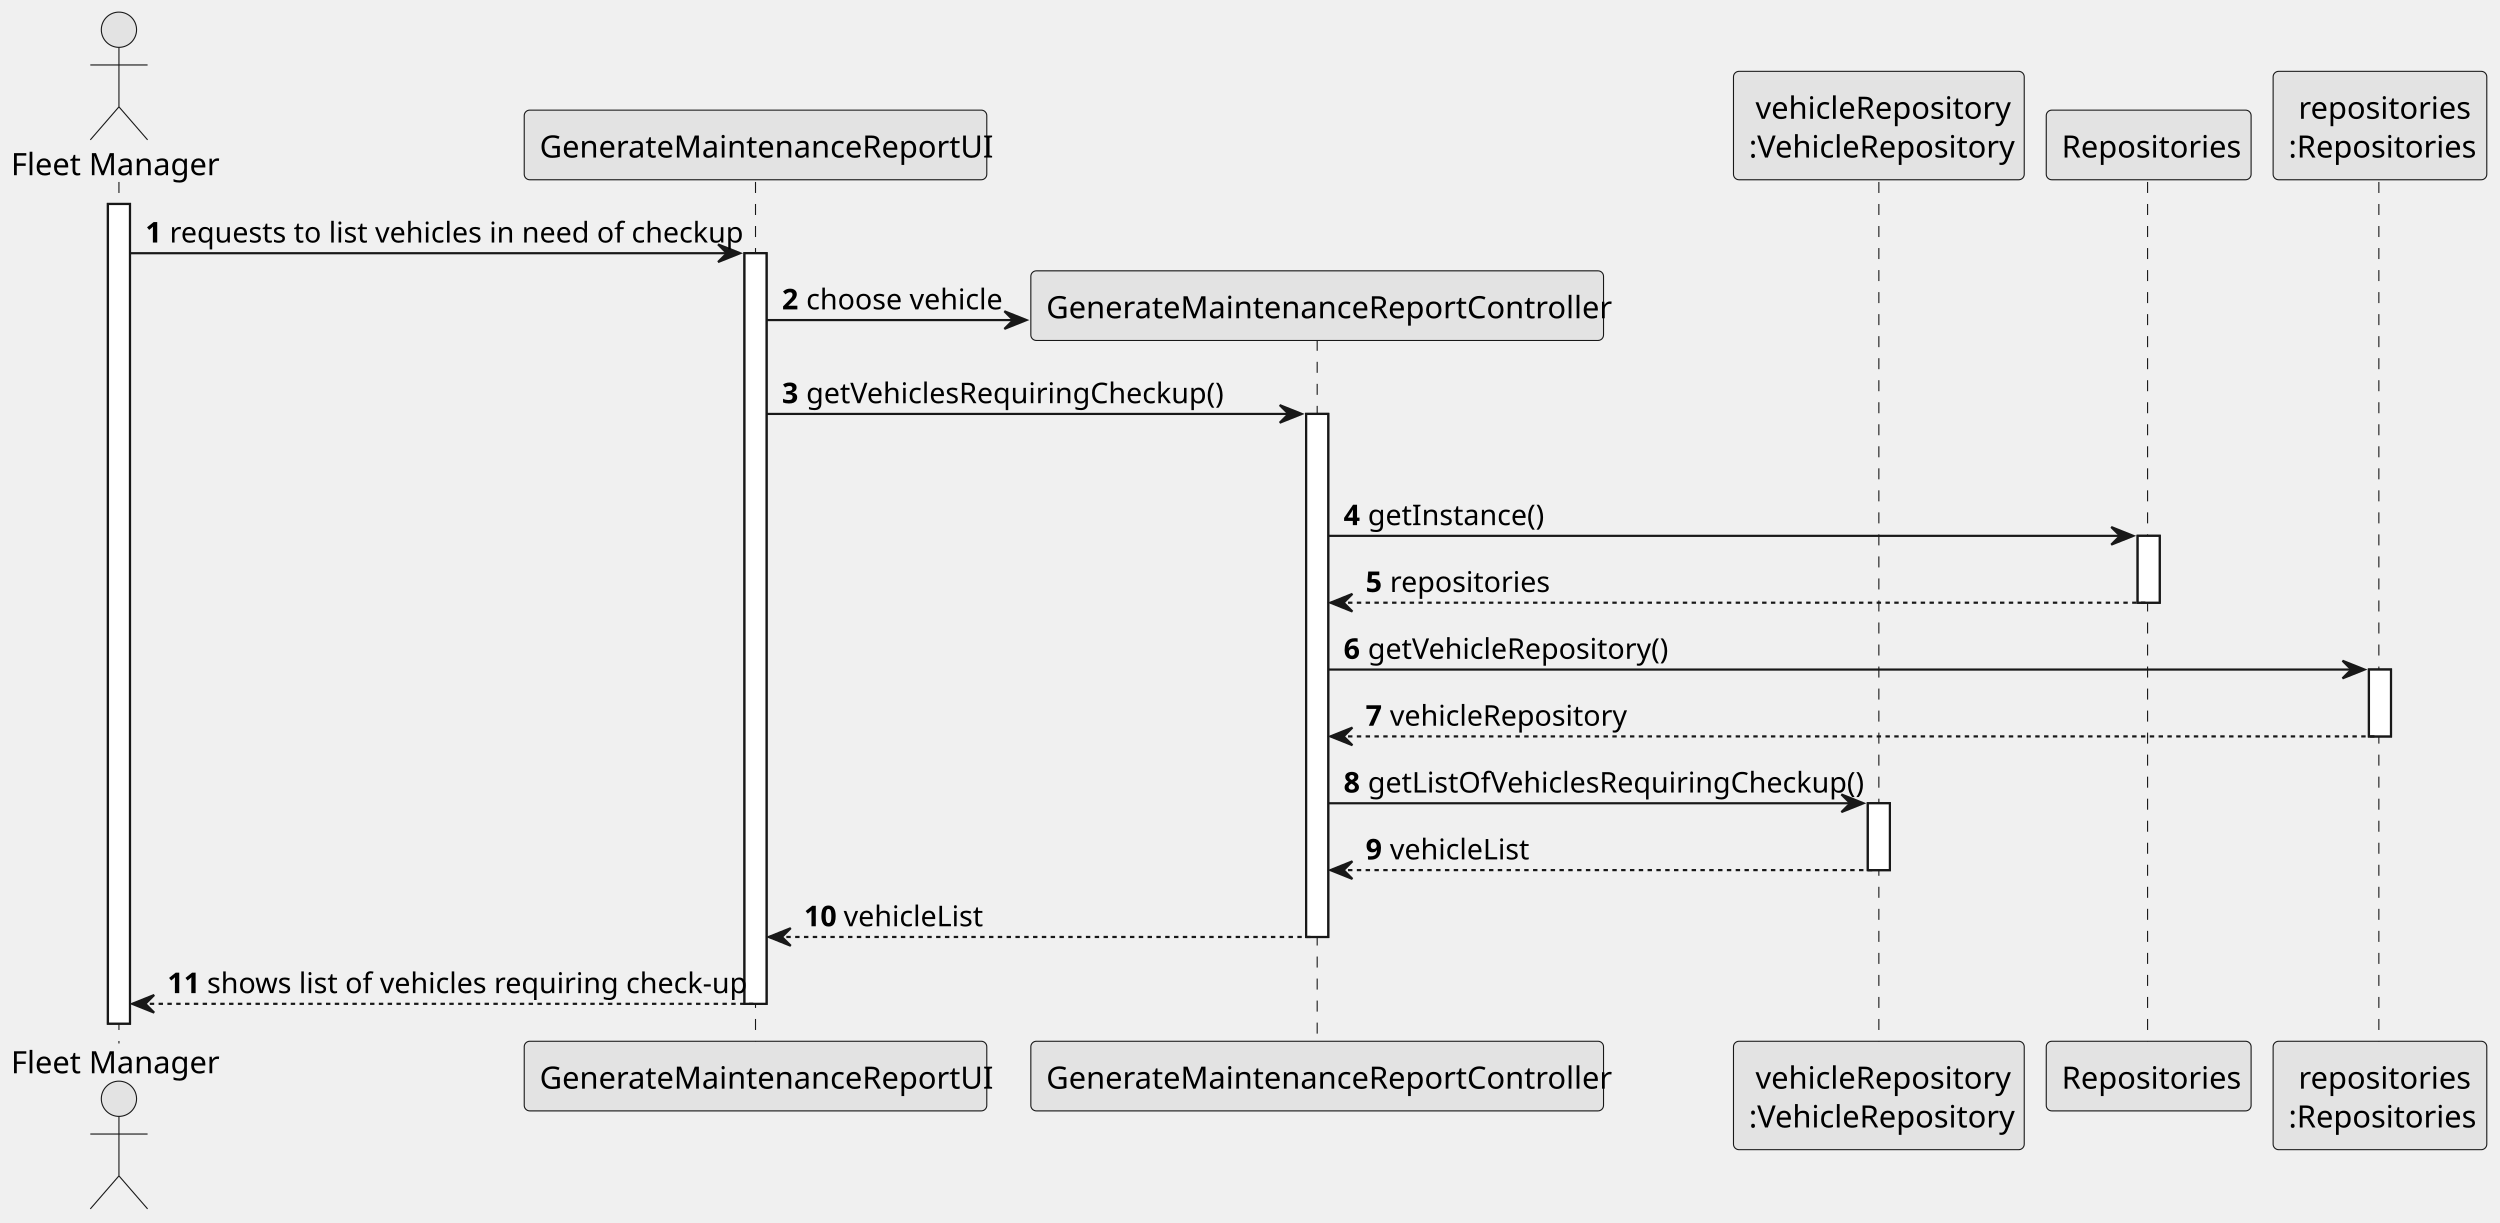
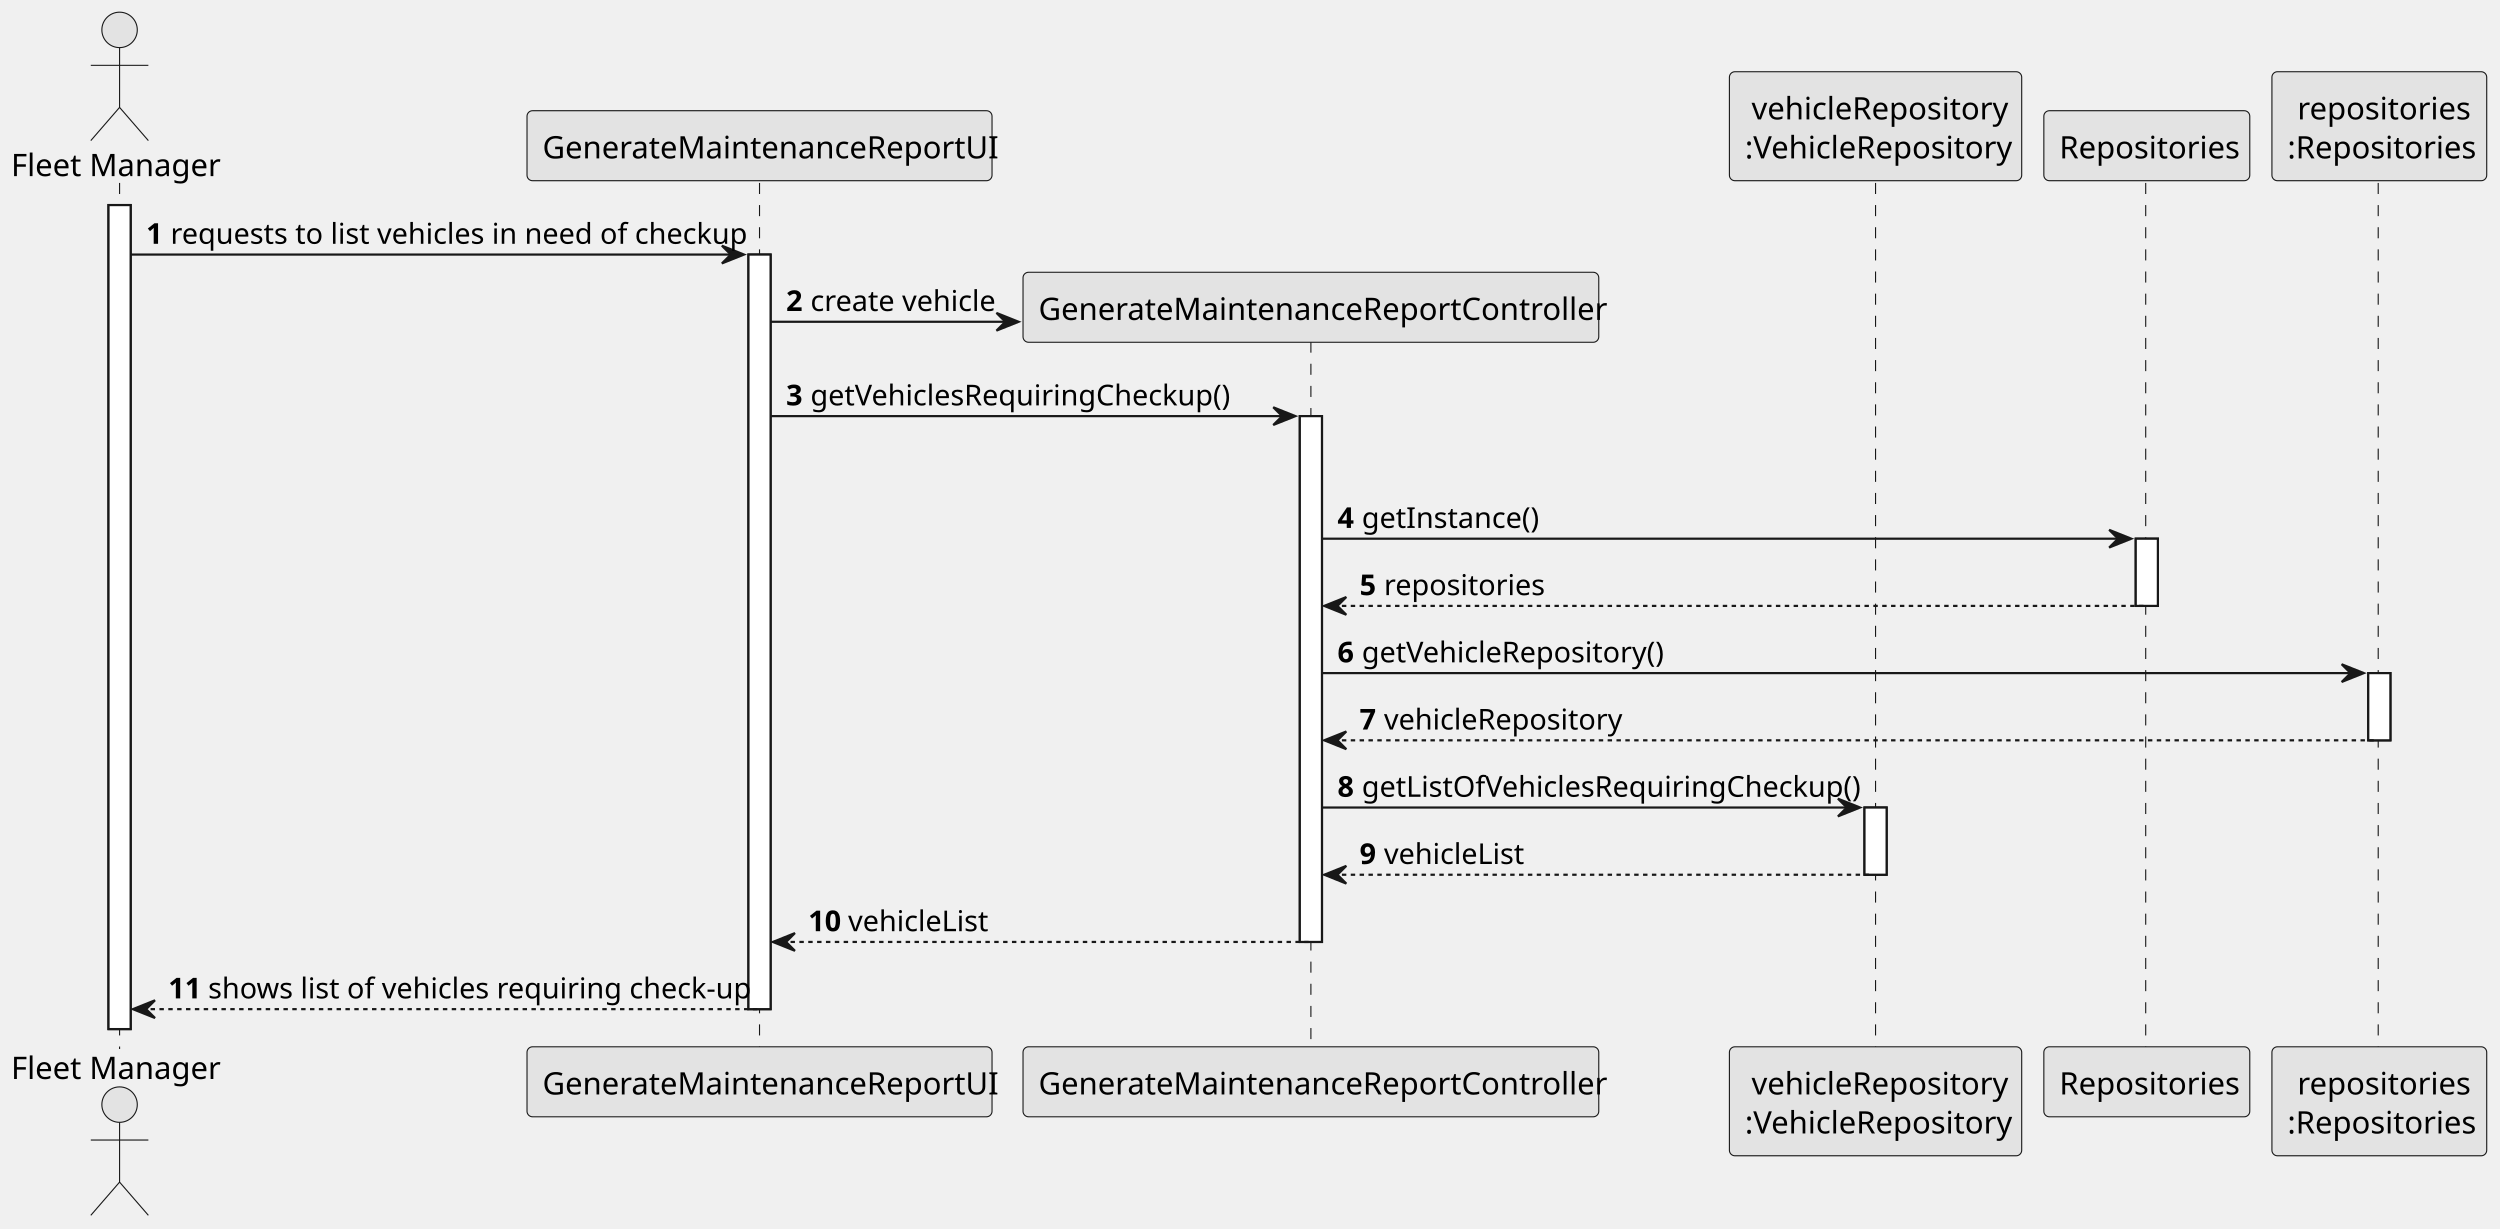
- <svg xmlns="http://www.w3.org/2000/svg" contentStyleType="text/css" height="555px" preserveAspectRatio="none" style="width:1135px;height:555px;background:#FFFFFF;" version="1.1" viewBox="0 0 1135 555" width="1135px" zoomAndPan="magnify">
+ <svg xmlns="http://www.w3.org/2000/svg" contentStyleType="text/css" height="555px" preserveAspectRatio="none" style="width:1129px;height:555px;background:#FFFFFF;" version="1.1" viewBox="0 0 1129 555" width="1129px" zoomAndPan="magnify">
  <defs />
  <g>
    <rect fill="#FFFFFF" height="372.125" style="stroke:#181818;stroke-width:1.0;" width="10" x="49" y="92.609" />
    <rect fill="#FFFFFF" height="340.773" style="stroke:#181818;stroke-width:1.0;" width="10" x="338" y="114.961" />
-     <rect fill="#FFFFFF" height="237.461" style="stroke:#181818;stroke-width:1.0;" width="10" x="593" y="187.922" />
-     <rect fill="#FFFFFF" height="30.352" style="stroke:#181818;stroke-width:1.0;" width="10" x="848" y="364.68" />
-     <rect fill="#FFFFFF" height="30.352" style="stroke:#181818;stroke-width:1.0;" width="10" x="970.5" y="243.273" />
-     <rect fill="#FFFFFF" height="30.352" style="stroke:#181818;stroke-width:1.0;" width="10" x="1075.5" y="303.977" />
+     <rect fill="#FFFFFF" height="237.461" style="stroke:#181818;stroke-width:1.0;" width="10" x="587" y="187.922" />
+     <rect fill="#FFFFFF" height="30.352" style="stroke:#181818;stroke-width:1.0;" width="10" x="842" y="364.68" />
+     <rect fill="#FFFFFF" height="30.352" style="stroke:#181818;stroke-width:1.0;" width="10" x="964.5" y="243.273" />
+     <rect fill="#FFFFFF" height="30.352" style="stroke:#181818;stroke-width:1.0;" width="10" x="1069.5" y="303.977" />
    <line style="stroke:#181818;stroke-width:0.5;stroke-dasharray:5.0,5.0;" x1="54" x2="54" y1="82.609" y2="473.734" />
    <line style="stroke:#181818;stroke-width:0.5;stroke-dasharray:5.0,5.0;" x1="343" x2="343" y1="82.609" y2="473.734" />
-     <line style="stroke:#181818;stroke-width:0.5;stroke-dasharray:5.0,5.0;" x1="598" x2="598" y1="154.266" y2="473.734" />
-     <line style="stroke:#181818;stroke-width:0.5;stroke-dasharray:5.0,5.0;" x1="853" x2="853" y1="82.609" y2="473.734" />
-     <line style="stroke:#181818;stroke-width:0.5;stroke-dasharray:5.0,5.0;" x1="975" x2="975" y1="82.609" y2="473.734" />
-     <line style="stroke:#181818;stroke-width:0.5;stroke-dasharray:5.0,5.0;" x1="1080" x2="1080" y1="82.609" y2="473.734" />
+     <line style="stroke:#181818;stroke-width:0.5;stroke-dasharray:5.0,5.0;" x1="592" x2="592" y1="154.266" y2="473.734" />
+     <line style="stroke:#181818;stroke-width:0.5;stroke-dasharray:5.0,5.0;" x1="847" x2="847" y1="82.609" y2="473.734" />
+     <line style="stroke:#181818;stroke-width:0.5;stroke-dasharray:5.0,5.0;" x1="969" x2="969" y1="82.609" y2="473.734" />
+     <line style="stroke:#181818;stroke-width:0.5;stroke-dasharray:5.0,5.0;" x1="1074" x2="1074" y1="82.609" y2="473.734" />
    <text fill="#000000" font-family="sans-serif" font-size="14" lengthAdjust="spacing" textLength="92" x="5" y="79.533">Fleet Manager</text>
    <ellipse cx="54" cy="13.5" fill="#E3E3E3" rx="8" ry="8" style="stroke:#181818;stroke-width:0.5;" />
    <path d="M54,21.5 L54,48.5 M41,29.5 L67,29.5 M54,48.5 L41,63.5 M54,48.5 L67,63.5 " fill="none" style="stroke:#181818;stroke-width:0.5;" />
    <text fill="#000000" font-family="sans-serif" font-size="14" lengthAdjust="spacing" textLength="92" x="5" y="487.268">Fleet Manager</text>
    <ellipse cx="54" cy="498.844" fill="#E3E3E3" rx="8" ry="8" style="stroke:#181818;stroke-width:0.5;" />
    <path d="M54,506.844 L54,533.844 M41,514.844 L67,514.844 M54,533.844 L41,548.844 M54,533.844 L67,548.844 " fill="none" style="stroke:#181818;stroke-width:0.5;" />
    <rect fill="#E3E3E3" height="31.609" rx="2.5" ry="2.5" style="stroke:#181818;stroke-width:0.5;" width="210" x="238" y="50" />
    <text fill="#000000" font-family="sans-serif" font-size="14" lengthAdjust="spacing" textLength="196" x="245" y="71.533">GenerateMaintenanceReportUI</text>
    <rect fill="#E3E3E3" height="31.609" rx="2.5" ry="2.5" style="stroke:#181818;stroke-width:0.5;" width="210" x="238" y="472.734" />
    <text fill="#000000" font-family="sans-serif" font-size="14" lengthAdjust="spacing" textLength="196" x="245" y="494.268">GenerateMaintenanceReportUI</text>
-     <rect fill="#E3E3E3" height="31.609" rx="2.5" ry="2.5" style="stroke:#181818;stroke-width:0.5;" width="260" x="468" y="472.734" />
-     <text fill="#000000" font-family="sans-serif" font-size="14" lengthAdjust="spacing" textLength="246" x="475" y="494.268">GenerateMaintenanceReportController</text>
-     <rect fill="#E3E3E3" height="49.219" rx="2.5" ry="2.5" style="stroke:#181818;stroke-width:0.5;" width="132" x="787" y="32.391" />
-     <text fill="#000000" font-family="sans-serif" font-size="14" lengthAdjust="spacing" textLength="112" x="797" y="53.924">vehicleRepository</text>
-     <text fill="#000000" font-family="sans-serif" font-size="14" lengthAdjust="spacing" textLength="118" x="794" y="71.533">:VehicleRepository</text>
-     <rect fill="#E3E3E3" height="49.219" rx="2.5" ry="2.5" style="stroke:#181818;stroke-width:0.5;" width="132" x="787" y="472.734" />
-     <text fill="#000000" font-family="sans-serif" font-size="14" lengthAdjust="spacing" textLength="112" x="797" y="494.268">vehicleRepository</text>
-     <text fill="#000000" font-family="sans-serif" font-size="14" lengthAdjust="spacing" textLength="118" x="794" y="511.877">:VehicleRepository</text>
-     <rect fill="#E3E3E3" height="31.609" rx="2.5" ry="2.5" style="stroke:#181818;stroke-width:0.5;" width="93" x="929" y="50" />
-     <text fill="#000000" font-family="sans-serif" font-size="14" lengthAdjust="spacing" textLength="79" x="936" y="71.533">Repositories</text>
-     <rect fill="#E3E3E3" height="31.609" rx="2.5" ry="2.5" style="stroke:#181818;stroke-width:0.5;" width="93" x="929" y="472.734" />
-     <text fill="#000000" font-family="sans-serif" font-size="14" lengthAdjust="spacing" textLength="79" x="936" y="494.268">Repositories</text>
-     <rect fill="#E3E3E3" height="49.219" rx="2.5" ry="2.5" style="stroke:#181818;stroke-width:0.5;" width="97" x="1032" y="32.391" />
-     <text fill="#000000" font-family="sans-serif" font-size="14" lengthAdjust="spacing" textLength="74" x="1043.5" y="53.924">repositories</text>
-     <text fill="#000000" font-family="sans-serif" font-size="14" lengthAdjust="spacing" textLength="83" x="1039" y="71.533">:Repositories</text>
-     <rect fill="#E3E3E3" height="49.219" rx="2.5" ry="2.5" style="stroke:#181818;stroke-width:0.5;" width="97" x="1032" y="472.734" />
-     <text fill="#000000" font-family="sans-serif" font-size="14" lengthAdjust="spacing" textLength="74" x="1043.5" y="494.268">repositories</text>
-     <text fill="#000000" font-family="sans-serif" font-size="14" lengthAdjust="spacing" textLength="83" x="1039" y="511.877">:Repositories</text>
+     <rect fill="#E3E3E3" height="31.609" rx="2.5" ry="2.5" style="stroke:#181818;stroke-width:0.5;" width="260" x="462" y="472.734" />
+     <text fill="#000000" font-family="sans-serif" font-size="14" lengthAdjust="spacing" textLength="246" x="469" y="494.268">GenerateMaintenanceReportController</text>
+     <rect fill="#E3E3E3" height="49.219" rx="2.5" ry="2.5" style="stroke:#181818;stroke-width:0.5;" width="132" x="781" y="32.391" />
+     <text fill="#000000" font-family="sans-serif" font-size="14" lengthAdjust="spacing" textLength="112" x="791" y="53.924">vehicleRepository</text>
+     <text fill="#000000" font-family="sans-serif" font-size="14" lengthAdjust="spacing" textLength="118" x="788" y="71.533">:VehicleRepository</text>
+     <rect fill="#E3E3E3" height="49.219" rx="2.5" ry="2.5" style="stroke:#181818;stroke-width:0.5;" width="132" x="781" y="472.734" />
+     <text fill="#000000" font-family="sans-serif" font-size="14" lengthAdjust="spacing" textLength="112" x="791" y="494.268">vehicleRepository</text>
+     <text fill="#000000" font-family="sans-serif" font-size="14" lengthAdjust="spacing" textLength="118" x="788" y="511.877">:VehicleRepository</text>
+     <rect fill="#E3E3E3" height="31.609" rx="2.5" ry="2.5" style="stroke:#181818;stroke-width:0.5;" width="93" x="923" y="50" />
+     <text fill="#000000" font-family="sans-serif" font-size="14" lengthAdjust="spacing" textLength="79" x="930" y="71.533">Repositories</text>
+     <rect fill="#E3E3E3" height="31.609" rx="2.5" ry="2.5" style="stroke:#181818;stroke-width:0.5;" width="93" x="923" y="472.734" />
+     <text fill="#000000" font-family="sans-serif" font-size="14" lengthAdjust="spacing" textLength="79" x="930" y="494.268">Repositories</text>
+     <rect fill="#E3E3E3" height="49.219" rx="2.5" ry="2.5" style="stroke:#181818;stroke-width:0.5;" width="97" x="1026" y="32.391" />
+     <text fill="#000000" font-family="sans-serif" font-size="14" lengthAdjust="spacing" textLength="74" x="1037.5" y="53.924">repositories</text>
+     <text fill="#000000" font-family="sans-serif" font-size="14" lengthAdjust="spacing" textLength="83" x="1033" y="71.533">:Repositories</text>
+     <rect fill="#E3E3E3" height="49.219" rx="2.5" ry="2.5" style="stroke:#181818;stroke-width:0.5;" width="97" x="1026" y="472.734" />
+     <text fill="#000000" font-family="sans-serif" font-size="14" lengthAdjust="spacing" textLength="74" x="1037.5" y="494.268">repositories</text>
+     <text fill="#000000" font-family="sans-serif" font-size="14" lengthAdjust="spacing" textLength="83" x="1033" y="511.877">:Repositories</text>
    <rect fill="#FFFFFF" height="372.125" style="stroke:#181818;stroke-width:1.0;" width="10" x="49" y="92.609" />
    <rect fill="#FFFFFF" height="340.773" style="stroke:#181818;stroke-width:1.0;" width="10" x="338" y="114.961" />
-     <rect fill="#FFFFFF" height="237.461" style="stroke:#181818;stroke-width:1.0;" width="10" x="593" y="187.922" />
-     <rect fill="#FFFFFF" height="30.352" style="stroke:#181818;stroke-width:1.0;" width="10" x="848" y="364.68" />
-     <rect fill="#FFFFFF" height="30.352" style="stroke:#181818;stroke-width:1.0;" width="10" x="970.5" y="243.273" />
-     <rect fill="#FFFFFF" height="30.352" style="stroke:#181818;stroke-width:1.0;" width="10" x="1075.5" y="303.977" />
+     <rect fill="#FFFFFF" height="237.461" style="stroke:#181818;stroke-width:1.0;" width="10" x="587" y="187.922" />
+     <rect fill="#FFFFFF" height="30.352" style="stroke:#181818;stroke-width:1.0;" width="10" x="842" y="364.68" />
+     <rect fill="#FFFFFF" height="30.352" style="stroke:#181818;stroke-width:1.0;" width="10" x="964.5" y="243.273" />
+     <rect fill="#FFFFFF" height="30.352" style="stroke:#181818;stroke-width:1.0;" width="10" x="1069.5" y="303.977" />
    <polygon fill="#181818" points="326,110.961,336,114.961,326,118.961,330,114.961" style="stroke:#181818;stroke-width:1.0;" />
    <line style="stroke:#181818;stroke-width:1.0;" x1="59" x2="332" y1="114.961" y2="114.961" />
    <text fill="#000000" font-family="sans-serif" font-size="13" font-weight="bold" lengthAdjust="spacing" textLength="7" x="66" y="110.105">1</text>
    <text fill="#000000" font-family="sans-serif" font-size="13" lengthAdjust="spacing" textLength="249" x="77" y="110.105">requests to list vehicles in need of checkup</text>
-     <polygon fill="#181818" points="456,141.312,466,145.312,456,149.312,460,145.312" style="stroke:#181818;stroke-width:1.0;" />
-     <line style="stroke:#181818;stroke-width:1.0;" x1="348" x2="462" y1="145.312" y2="145.312" />
+     <polygon fill="#181818" points="450,141.312,460,145.312,450,149.312,454,145.312" style="stroke:#181818;stroke-width:1.0;" />
+     <line style="stroke:#181818;stroke-width:1.0;" x1="348" x2="456" y1="145.312" y2="145.312" />
    <text fill="#000000" font-family="sans-serif" font-size="13" font-weight="bold" lengthAdjust="spacing" textLength="7" x="355" y="140.456">2</text>
-     <text fill="#000000" font-family="sans-serif" font-size="13" lengthAdjust="spacing" textLength="85" x="366" y="140.456">choose vehicle</text>
-     <rect fill="#E3E3E3" height="31.609" rx="2.5" ry="2.5" style="stroke:#181818;stroke-width:0.5;" width="260" x="468" y="122.961" />
-     <text fill="#000000" font-family="sans-serif" font-size="14" lengthAdjust="spacing" textLength="246" x="475" y="144.494">GenerateMaintenanceReportController</text>
-     <polygon fill="#181818" points="581,183.922,591,187.922,581,191.922,585,187.922" style="stroke:#181818;stroke-width:1.0;" />
-     <line style="stroke:#181818;stroke-width:1.0;" x1="348" x2="587" y1="187.922" y2="187.922" />
+     <text fill="#000000" font-family="sans-serif" font-size="13" lengthAdjust="spacing" textLength="79" x="366" y="140.456">create vehicle</text>
+     <rect fill="#E3E3E3" height="31.609" rx="2.5" ry="2.5" style="stroke:#181818;stroke-width:0.5;" width="260" x="462" y="122.961" />
+     <text fill="#000000" font-family="sans-serif" font-size="14" lengthAdjust="spacing" textLength="246" x="469" y="144.494">GenerateMaintenanceReportController</text>
+     <polygon fill="#181818" points="575,183.922,585,187.922,575,191.922,579,187.922" style="stroke:#181818;stroke-width:1.0;" />
+     <line style="stroke:#181818;stroke-width:1.0;" x1="348" x2="581" y1="187.922" y2="187.922" />
    <text fill="#000000" font-family="sans-serif" font-size="13" font-weight="bold" lengthAdjust="spacing" textLength="7" x="355" y="183.065">3</text>
    <text fill="#000000" font-family="sans-serif" font-size="13" lengthAdjust="spacing" textLength="181" x="366" y="183.065">getVehiclesRequiringCheckup()</text>
-     <polygon fill="#181818" points="958.5,239.273,968.5,243.273,958.5,247.273,962.5,243.273" style="stroke:#181818;stroke-width:1.0;" />
-     <line style="stroke:#181818;stroke-width:1.0;" x1="603" x2="964.5" y1="243.273" y2="243.273" />
-     <text fill="#000000" font-family="sans-serif" font-size="13" font-weight="bold" lengthAdjust="spacing" textLength="7" x="610" y="238.417">4</text>
-     <text fill="#000000" font-family="sans-serif" font-size="13" lengthAdjust="spacing" textLength="75" x="621" y="238.417">getInstance()</text>
-     <polygon fill="#181818" points="614,269.625,604,273.625,614,277.625,610,273.625" style="stroke:#181818;stroke-width:1.0;" />
-     <line style="stroke:#181818;stroke-width:1.0;stroke-dasharray:2.0,2.0;" x1="608" x2="974.5" y1="273.625" y2="273.625" />
-     <text fill="#000000" font-family="sans-serif" font-size="13" font-weight="bold" lengthAdjust="spacing" textLength="7" x="620" y="268.769">5</text>
-     <text fill="#000000" font-family="sans-serif" font-size="13" lengthAdjust="spacing" textLength="67" x="631" y="268.769">repositories</text>
-     <polygon fill="#181818" points="1063.5,299.977,1073.5,303.977,1063.5,307.977,1067.5,303.977" style="stroke:#181818;stroke-width:1.0;" />
-     <line style="stroke:#181818;stroke-width:1.0;" x1="603" x2="1069.5" y1="303.977" y2="303.977" />
-     <text fill="#000000" font-family="sans-serif" font-size="13" font-weight="bold" lengthAdjust="spacing" textLength="7" x="610" y="299.12">6</text>
-     <text fill="#000000" font-family="sans-serif" font-size="13" lengthAdjust="spacing" textLength="131" x="621" y="299.12">getVehicleRepository()</text>
-     <polygon fill="#181818" points="614,330.328,604,334.328,614,338.328,610,334.328" style="stroke:#181818;stroke-width:1.0;" />
-     <line style="stroke:#181818;stroke-width:1.0;stroke-dasharray:2.0,2.0;" x1="608" x2="1079.5" y1="334.328" y2="334.328" />
-     <text fill="#000000" font-family="sans-serif" font-size="13" font-weight="bold" lengthAdjust="spacing" textLength="7" x="620" y="329.472">7</text>
-     <text fill="#000000" font-family="sans-serif" font-size="13" lengthAdjust="spacing" textLength="101" x="631" y="329.472">vehicleRepository</text>
-     <polygon fill="#181818" points="836,360.68,846,364.68,836,368.68,840,364.68" style="stroke:#181818;stroke-width:1.0;" />
-     <line style="stroke:#181818;stroke-width:1.0;" x1="603" x2="842" y1="364.68" y2="364.68" />
-     <text fill="#000000" font-family="sans-serif" font-size="13" font-weight="bold" lengthAdjust="spacing" textLength="7" x="610" y="359.823">8</text>
-     <text fill="#000000" font-family="sans-serif" font-size="13" lengthAdjust="spacing" textLength="215" x="621" y="359.823">getListOfVehiclesRequiringCheckup()</text>
-     <polygon fill="#181818" points="614,391.031,604,395.031,614,399.031,610,395.031" style="stroke:#181818;stroke-width:1.0;" />
-     <line style="stroke:#181818;stroke-width:1.0;stroke-dasharray:2.0,2.0;" x1="608" x2="852" y1="395.031" y2="395.031" />
-     <text fill="#000000" font-family="sans-serif" font-size="13" font-weight="bold" lengthAdjust="spacing" textLength="7" x="620" y="390.175">9</text>
-     <text fill="#000000" font-family="sans-serif" font-size="13" lengthAdjust="spacing" textLength="60" x="631" y="390.175">vehicleList</text>
+     <polygon fill="#181818" points="952.5,239.273,962.5,243.273,952.5,247.273,956.5,243.273" style="stroke:#181818;stroke-width:1.0;" />
+     <line style="stroke:#181818;stroke-width:1.0;" x1="597" x2="958.5" y1="243.273" y2="243.273" />
+     <text fill="#000000" font-family="sans-serif" font-size="13" font-weight="bold" lengthAdjust="spacing" textLength="7" x="604" y="238.417">4</text>
+     <text fill="#000000" font-family="sans-serif" font-size="13" lengthAdjust="spacing" textLength="75" x="615" y="238.417">getInstance()</text>
+     <polygon fill="#181818" points="608,269.625,598,273.625,608,277.625,604,273.625" style="stroke:#181818;stroke-width:1.0;" />
+     <line style="stroke:#181818;stroke-width:1.0;stroke-dasharray:2.0,2.0;" x1="602" x2="968.5" y1="273.625" y2="273.625" />
+     <text fill="#000000" font-family="sans-serif" font-size="13" font-weight="bold" lengthAdjust="spacing" textLength="7" x="614" y="268.769">5</text>
+     <text fill="#000000" font-family="sans-serif" font-size="13" lengthAdjust="spacing" textLength="67" x="625" y="268.769">repositories</text>
+     <polygon fill="#181818" points="1057.5,299.977,1067.5,303.977,1057.5,307.977,1061.5,303.977" style="stroke:#181818;stroke-width:1.0;" />
+     <line style="stroke:#181818;stroke-width:1.0;" x1="597" x2="1063.5" y1="303.977" y2="303.977" />
+     <text fill="#000000" font-family="sans-serif" font-size="13" font-weight="bold" lengthAdjust="spacing" textLength="7" x="604" y="299.12">6</text>
+     <text fill="#000000" font-family="sans-serif" font-size="13" lengthAdjust="spacing" textLength="131" x="615" y="299.12">getVehicleRepository()</text>
+     <polygon fill="#181818" points="608,330.328,598,334.328,608,338.328,604,334.328" style="stroke:#181818;stroke-width:1.0;" />
+     <line style="stroke:#181818;stroke-width:1.0;stroke-dasharray:2.0,2.0;" x1="602" x2="1073.5" y1="334.328" y2="334.328" />
+     <text fill="#000000" font-family="sans-serif" font-size="13" font-weight="bold" lengthAdjust="spacing" textLength="7" x="614" y="329.472">7</text>
+     <text fill="#000000" font-family="sans-serif" font-size="13" lengthAdjust="spacing" textLength="101" x="625" y="329.472">vehicleRepository</text>
+     <polygon fill="#181818" points="830,360.68,840,364.68,830,368.68,834,364.68" style="stroke:#181818;stroke-width:1.0;" />
+     <line style="stroke:#181818;stroke-width:1.0;" x1="597" x2="836" y1="364.68" y2="364.68" />
+     <text fill="#000000" font-family="sans-serif" font-size="13" font-weight="bold" lengthAdjust="spacing" textLength="7" x="604" y="359.823">8</text>
+     <text fill="#000000" font-family="sans-serif" font-size="13" lengthAdjust="spacing" textLength="215" x="615" y="359.823">getListOfVehiclesRequiringCheckup()</text>
+     <polygon fill="#181818" points="608,391.031,598,395.031,608,399.031,604,395.031" style="stroke:#181818;stroke-width:1.0;" />
+     <line style="stroke:#181818;stroke-width:1.0;stroke-dasharray:2.0,2.0;" x1="602" x2="846" y1="395.031" y2="395.031" />
+     <text fill="#000000" font-family="sans-serif" font-size="13" font-weight="bold" lengthAdjust="spacing" textLength="7" x="614" y="390.175">9</text>
+     <text fill="#000000" font-family="sans-serif" font-size="13" lengthAdjust="spacing" textLength="60" x="625" y="390.175">vehicleList</text>
    <polygon fill="#181818" points="359,421.383,349,425.383,359,429.383,355,425.383" style="stroke:#181818;stroke-width:1.0;" />
-     <line style="stroke:#181818;stroke-width:1.0;stroke-dasharray:2.0,2.0;" x1="353" x2="597" y1="425.383" y2="425.383" />
+     <line style="stroke:#181818;stroke-width:1.0;stroke-dasharray:2.0,2.0;" x1="353" x2="591" y1="425.383" y2="425.383" />
    <text fill="#000000" font-family="sans-serif" font-size="13" font-weight="bold" lengthAdjust="spacing" textLength="14" x="365" y="420.526">10</text>
    <text fill="#000000" font-family="sans-serif" font-size="13" lengthAdjust="spacing" textLength="60" x="383" y="420.526">vehicleList</text>
    <polygon fill="#181818" points="70,451.734,60,455.734,70,459.734,66,455.734" style="stroke:#181818;stroke-width:1.0;" />
    <line style="stroke:#181818;stroke-width:1.0;stroke-dasharray:2.0,2.0;" x1="64" x2="342" y1="455.734" y2="455.734" />
    <text fill="#000000" font-family="sans-serif" font-size="13" font-weight="bold" lengthAdjust="spacing" textLength="14" x="76" y="450.878">11</text>
    <text fill="#000000" font-family="sans-serif" font-size="13" lengthAdjust="spacing" textLength="232" x="94" y="450.878">shows list of vehicles requiring check-up</text>
  </g>
</svg>
